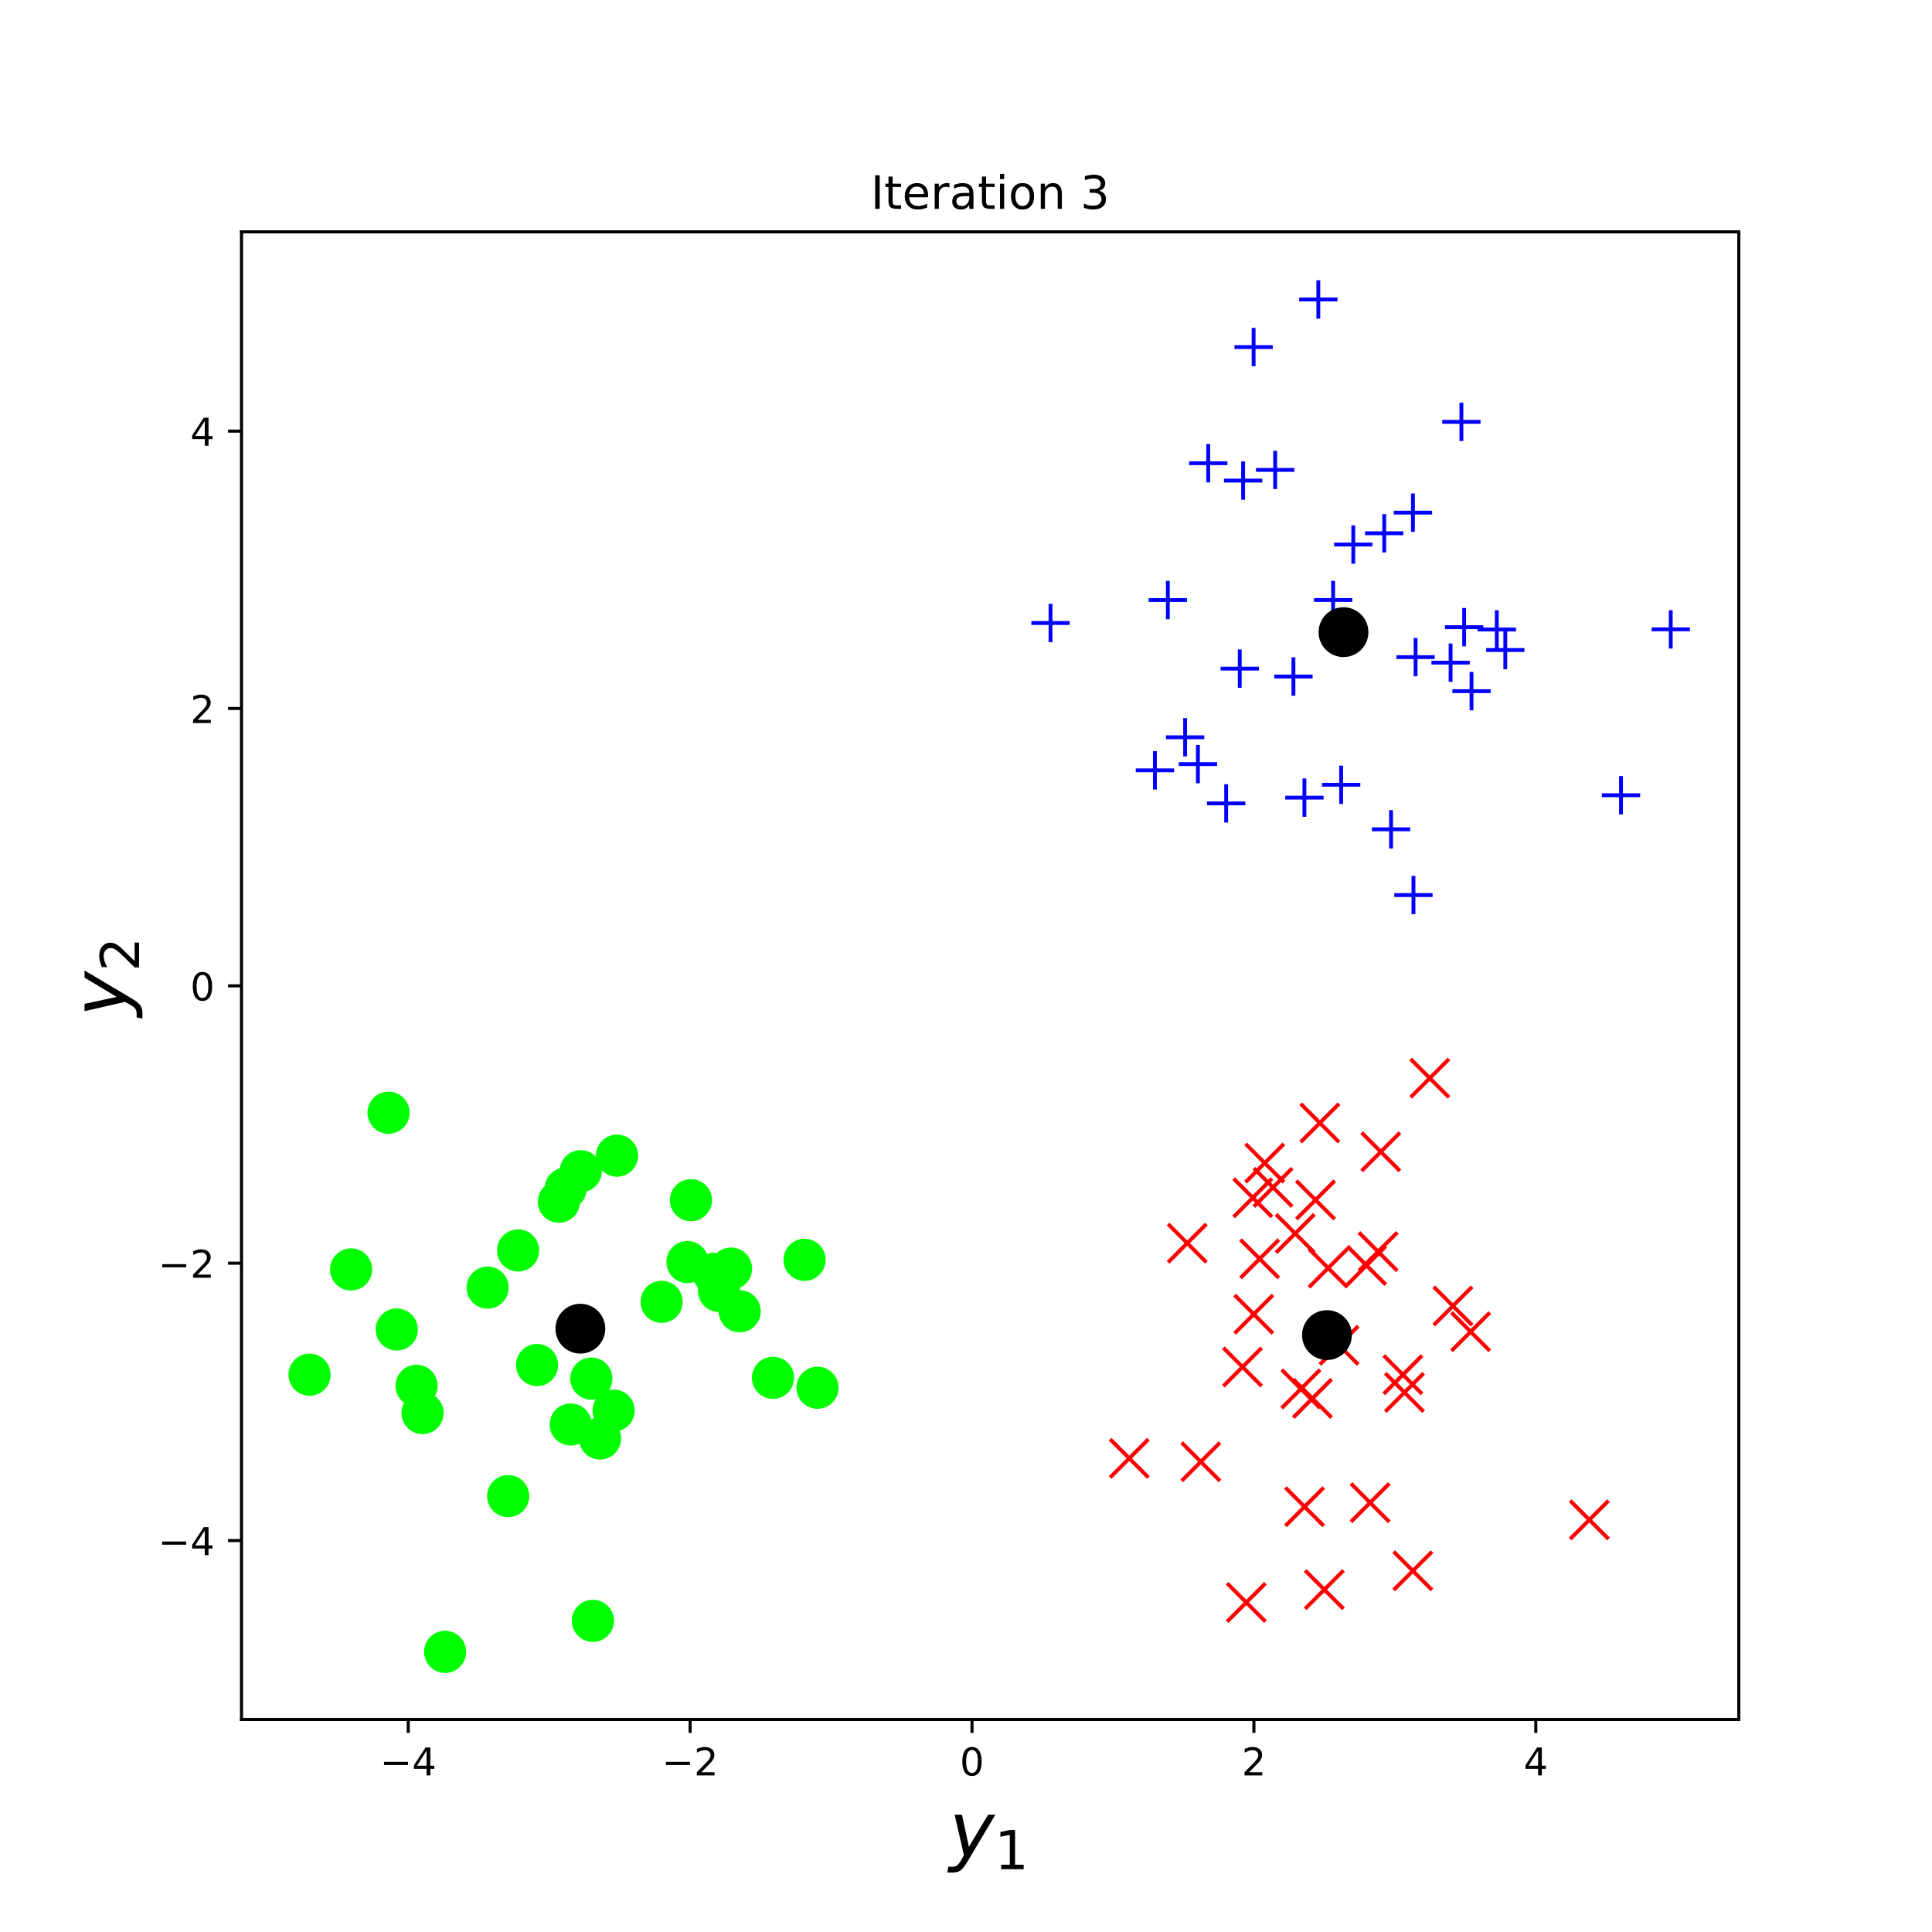
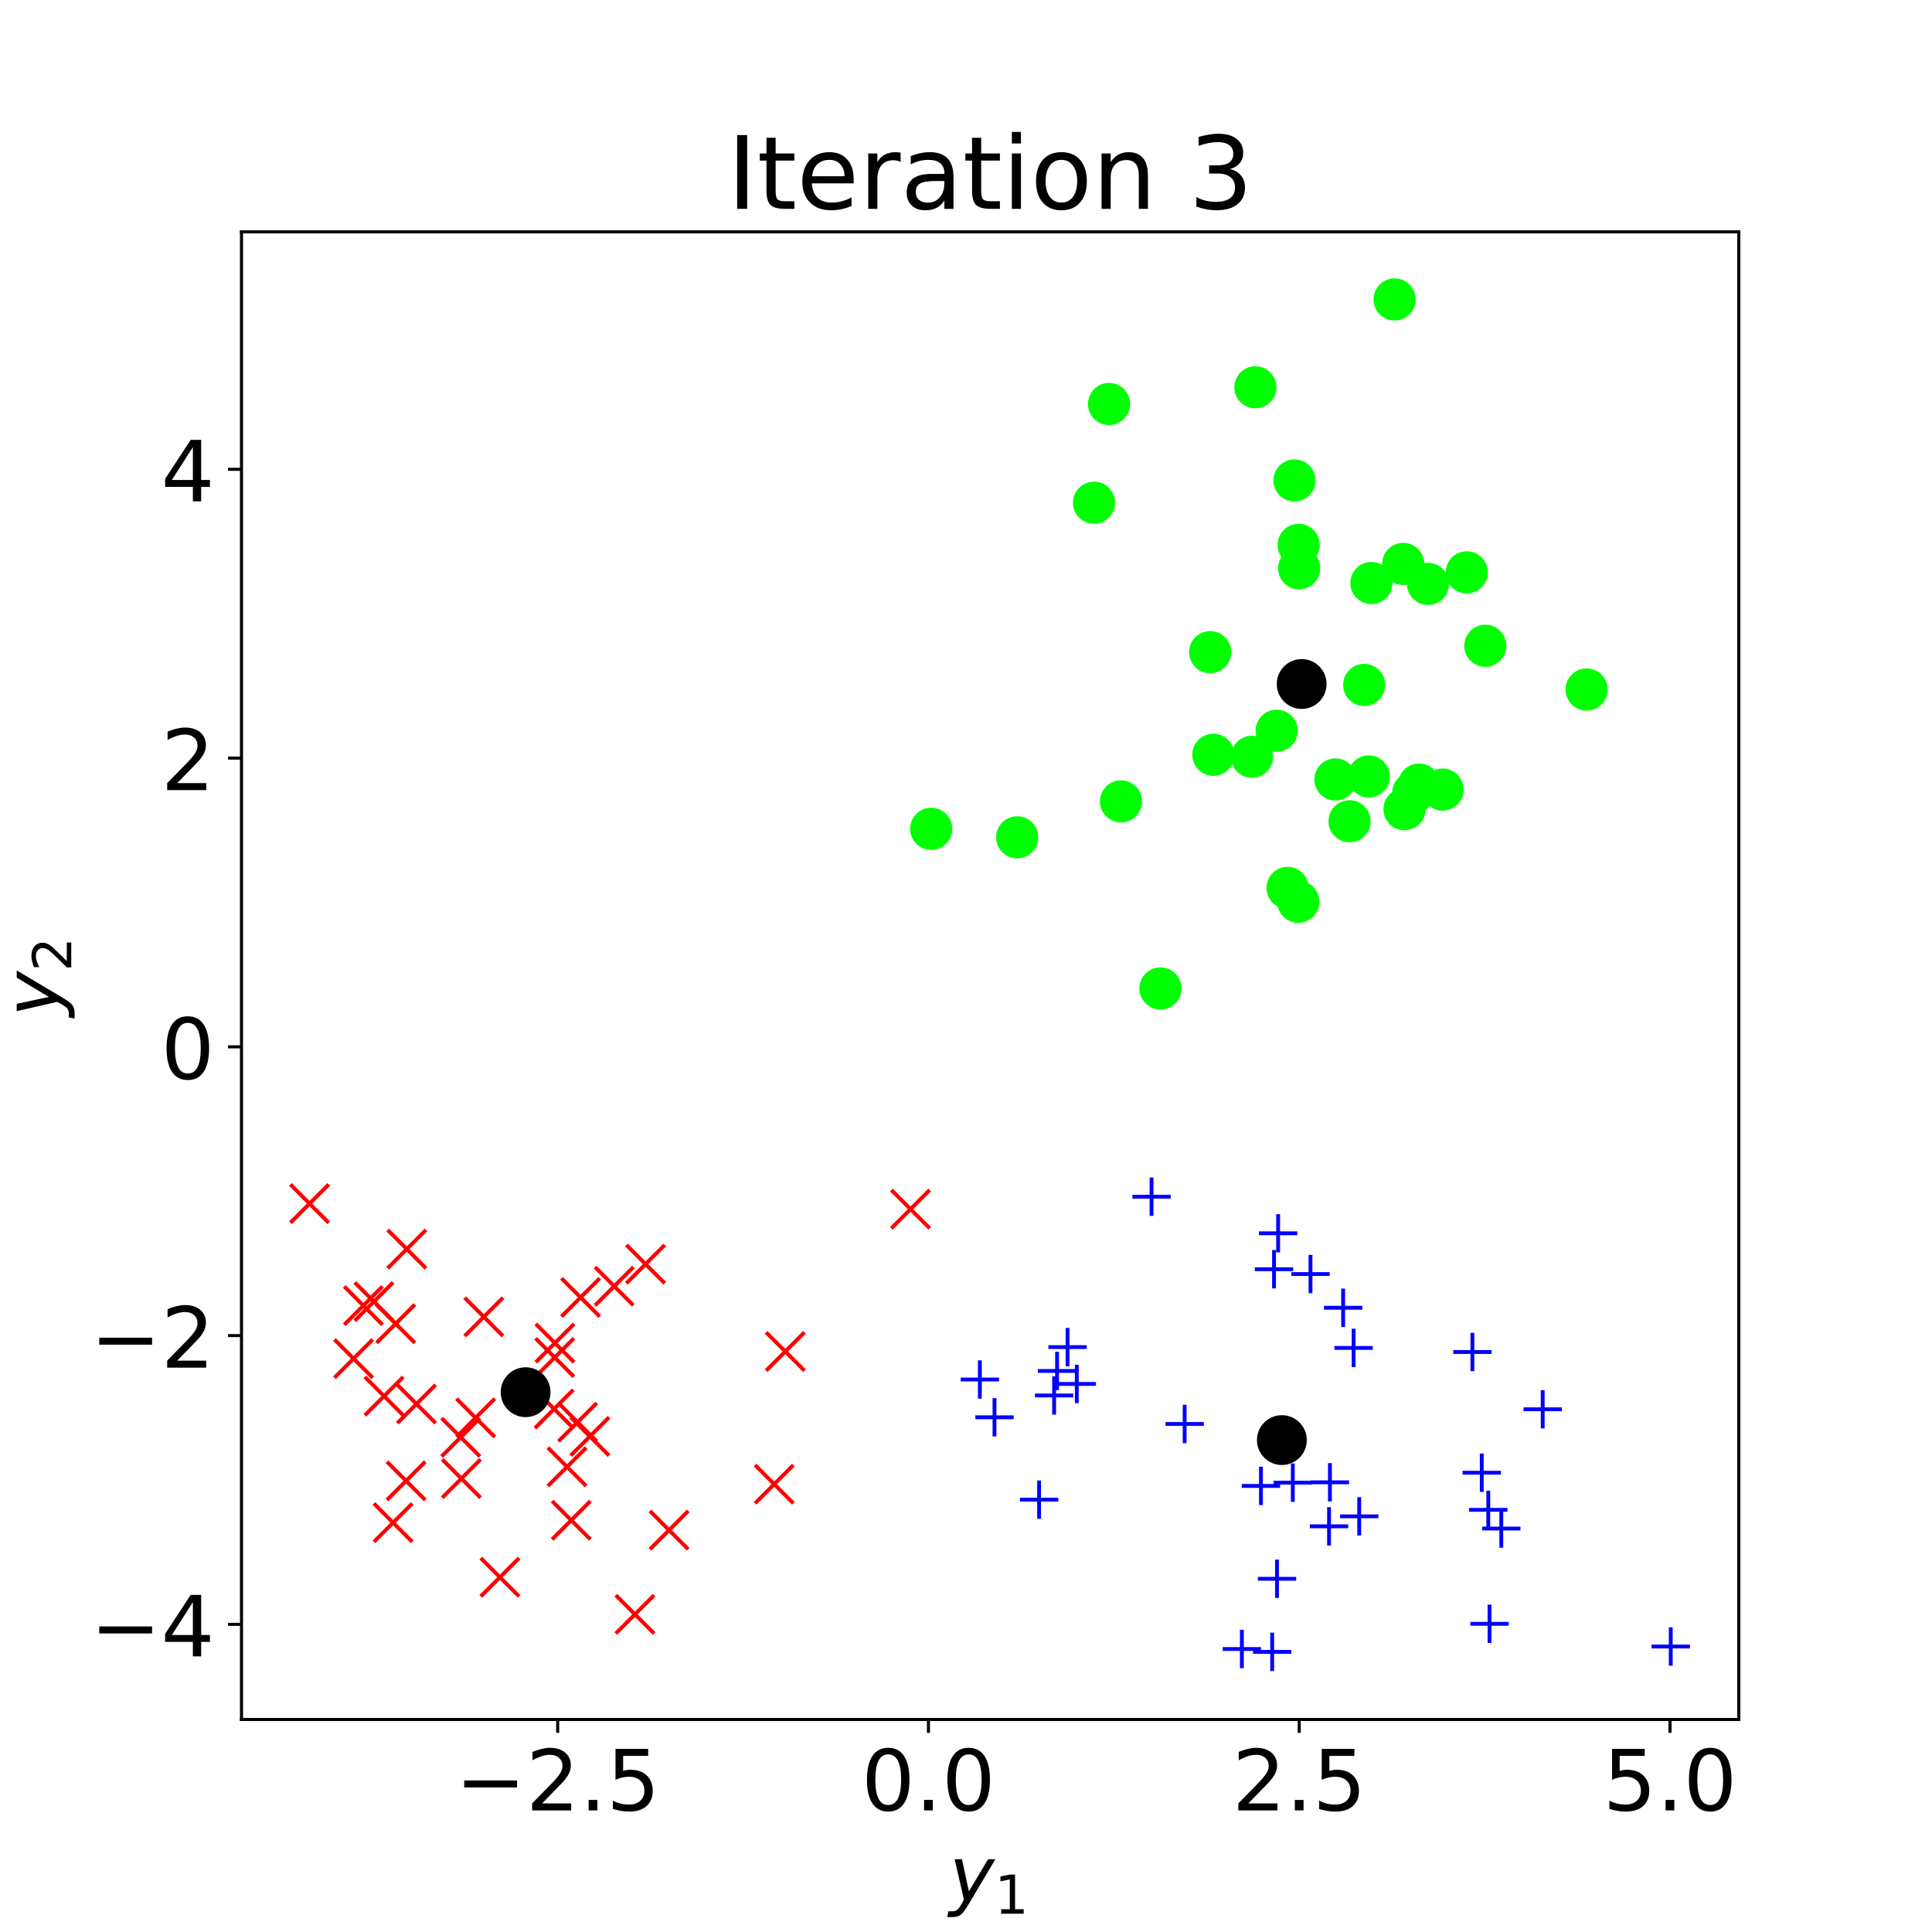
<svg xmlns="http://www.w3.org/2000/svg" xmlns:xlink="http://www.w3.org/1999/xlink" width="504pt" height="504pt" viewBox="0 0 504 504" version="1.1">
  <defs>
    <style type="text/css">*{stroke-linejoin: round; stroke-linecap: butt}</style>
  </defs>
  <g id="figure_1">
    <g id="patch_1">
      <path d="M 0 504  L 504 504  L 504 0  L 0 0  L 0 504  z " style="fill: none" />
    </g>
    <g id="axes_1">
      <g id="patch_2">
        <path d="M 63 448.56  L 453.6 448.56  L 453.6 60.48  L 63 60.48  L 63 448.56  z " style="fill: none" />
      </g>
      <g id="matplotlib.axis_1">
        <g id="xtick_1">
          <g id="line2d_1">
            <defs>
-               <path id="meb53359e53" d="M 0 0  L 0 3.5  " style="stroke: #000000; stroke-width: 0.8" />
+               <path id="m5ece832481" d="M 0 0  L 0 3.5  " style="stroke: #000000; stroke-width: 0.8" />
            </defs>
            <g>
-               <use xlink:href="#meb53359e53" x="106.492" y="448.56" style="stroke: #000000; stroke-width: 0.8" />
+               <use xlink:href="#m5ece832481" x="145.482" y="448.56" style="stroke: #000000; stroke-width: 0.8" />
            </g>
          </g>
          <g id="text_1">
-             <g transform="translate(99.12061 463.1584) scale(0.1 -0.1)">
+             <g transform="translate(118.7712 472.2766) scale(0.22 -0.22)">
              <defs>
                <path id="DejaVuSans-2212" d="M 678 2272  L 4684 2272  L 4684 1741  L 678 1741  L 678 2272  z " transform="scale(0.015625)" />
-                 <path id="DejaVuSans-34" d="M 2419 4116  L 825 1625  L 2419 1625  L 2419 4116  z M 2253 4666  L 3047 4666  L 3047 1625  L 3713 1625  L 3713 1100  L 3047 1100  L 3047 0  L 2419 0  L 2419 1100  L 313 1100  L 313 1709  L 2253 4666  z " transform="scale(0.015625)" />
-               </defs>
-               <use xlink:href="#DejaVuSans-2212" />
-               <use xlink:href="#DejaVuSans-34" x="83.789" />
-             </g>
-           </g>
-         </g>
-         <g id="xtick_2">
-           <g id="line2d_2">
-             <g>
-               <use xlink:href="#meb53359e53" x="180.03" y="448.56" style="stroke: #000000; stroke-width: 0.8" />
-             </g>
-           </g>
-           <g id="text_2">
-             <g transform="translate(172.6587 463.1584) scale(0.1 -0.1)">
-               <defs>
                <path id="DejaVuSans-32" d="M 1228 531  L 3431 531  L 3431 0  L 469 0  L 469 531  Q 828 903 1448 1529  Q 2069 2156 2228 2338  Q 2531 2678 2651 2914  Q 2772 3150 2772 3378  Q 2772 3750 2511 3984  Q 2250 4219 1831 4219  Q 1534 4219 1204 4116  Q 875 4013 500 3803  L 500 4441  Q 881 4594 1212 4672  Q 1544 4750 1819 4750  Q 2544 4750 2975 4387  Q 3406 4025 3406 3419  Q 3406 3131 3298 2873  Q 3191 2616 2906 2266  Q 2828 2175 2409 1742  Q 1991 1309 1228 531  z " transform="scale(0.015625)" />
+                 <path id="DejaVuSans-2e" d="M 684 794  L 1344 794  L 1344 0  L 684 0  L 684 794  z " transform="scale(0.015625)" />
+                 <path id="DejaVuSans-35" d="M 691 4666  L 3169 4666  L 3169 4134  L 1269 4134  L 1269 2991  Q 1406 3038 1543 3061  Q 1681 3084 1819 3084  Q 2600 3084 3056 2656  Q 3513 2228 3513 1497  Q 3513 744 3044 326  Q 2575 -91 1722 -91  Q 1428 -91 1123 -41  Q 819 9 494 109  L 494 744  Q 775 591 1075 516  Q 1375 441 1709 441  Q 2250 441 2565 725  Q 2881 1009 2881 1497  Q 2881 1984 2565 2268  Q 2250 2553 1709 2553  Q 1456 2553 1204 2497  Q 953 2441 691 2322  L 691 4666  z " transform="scale(0.015625)" />
              </defs>
              <use xlink:href="#DejaVuSans-2212" />
              <use xlink:href="#DejaVuSans-32" x="83.789" />
-             </g>
-           </g>
-         </g>
-         <g id="xtick_3">
-           <g id="line2d_3">
-             <g>
-               <use xlink:href="#meb53359e53" x="253.568" y="448.56" style="stroke: #000000; stroke-width: 0.8" />
-             </g>
-           </g>
-           <g id="text_3">
-             <g transform="translate(250.3866 463.1584) scale(0.1 -0.1)">
+               <use xlink:href="#DejaVuSans-2e" x="147.412" />
+               <use xlink:href="#DejaVuSans-35" x="179.199" />
+             </g>
+           </g>
+         </g>
+         <g id="xtick_2">
+           <g id="line2d_2">
+             <g>
+               <use xlink:href="#m5ece832481" x="242.205" y="448.56" style="stroke: #000000; stroke-width: 0.8" />
+             </g>
+           </g>
+           <g id="text_2">
+             <g transform="translate(224.7119 472.2766) scale(0.22 -0.22)">
              <defs>
                <path id="DejaVuSans-30" d="M 2034 4250  Q 1547 4250 1301 3770  Q 1056 3291 1056 2328  Q 1056 1369 1301 889  Q 1547 409 2034 409  Q 2525 409 2770 889  Q 3016 1369 3016 2328  Q 3016 3291 2770 3770  Q 2525 4250 2034 4250  z M 2034 4750  Q 2819 4750 3233 4129  Q 3647 3509 3647 2328  Q 3647 1150 3233 529  Q 2819 -91 2034 -91  Q 1250 -91 836 529  Q 422 1150 422 2328  Q 422 3509 836 4129  Q 1250 4750 2034 4750  z " transform="scale(0.015625)" />
              </defs>
              <use xlink:href="#DejaVuSans-30" />
+               <use xlink:href="#DejaVuSans-2e" x="63.623" />
+               <use xlink:href="#DejaVuSans-30" x="95.41" />
+             </g>
+           </g>
+         </g>
+         <g id="xtick_3">
+           <g id="line2d_3">
+             <g>
+               <use xlink:href="#m5ece832481" x="338.928" y="448.56" style="stroke: #000000; stroke-width: 0.8" />
+             </g>
+           </g>
+           <g id="text_3">
+             <g transform="translate(321.435 472.2766) scale(0.22 -0.22)">
+               <use xlink:href="#DejaVuSans-32" />
+               <use xlink:href="#DejaVuSans-2e" x="63.623" />
+               <use xlink:href="#DejaVuSans-35" x="95.41" />
            </g>
          </g>
        </g>
        <g id="xtick_4">
          <g id="line2d_4">
            <g>
-               <use xlink:href="#meb53359e53" x="327.106" y="448.56" style="stroke: #000000; stroke-width: 0.8" />
+               <use xlink:href="#m5ece832481" x="435.651" y="448.56" style="stroke: #000000; stroke-width: 0.8" />
            </g>
          </g>
          <g id="text_4">
-             <g transform="translate(323.9247 463.1584) scale(0.1 -0.1)">
-               <use xlink:href="#DejaVuSans-32" />
-             </g>
-           </g>
-         </g>
-         <g id="xtick_5">
-           <g id="line2d_5">
-             <g>
-               <use xlink:href="#meb53359e53" x="400.644" y="448.56" style="stroke: #000000; stroke-width: 0.8" />
-             </g>
-           </g>
-           <g id="text_5">
-             <g transform="translate(397.4627 463.1584) scale(0.1 -0.1)">
-               <use xlink:href="#DejaVuSans-34" />
-             </g>
-           </g>
-         </g>
-         <g id="text_6">
-           <g transform="translate(247.6 484.3944) scale(0.2 -0.2)">
+             <g transform="translate(418.158 472.2766) scale(0.22 -0.22)">
+               <use xlink:href="#DejaVuSans-35" />
+               <use xlink:href="#DejaVuSans-2e" x="63.623" />
+               <use xlink:href="#DejaVuSans-30" x="95.41" />
+             </g>
+           </g>
+         </g>
+         <g id="text_5">
+           <g transform="translate(247.6 496.0081) scale(0.2 -0.2)">
            <defs>
              <path id="DejaVuSans-Oblique-79" d="M 1588 -325  Q 1188 -997 936 -1164  Q 684 -1331 294 -1331  L -159 -1331  L -63 -850  L 269 -850  Q 509 -850 678 -719  Q 847 -588 1056 -206  L 1234 128  L 459 3500  L 1069 3500  L 1650 819  L 3256 3500  L 3859 3500  L 1588 -325  z " transform="scale(0.015625)" />
              <path id="DejaVuSans-31" d="M 794 531  L 1825 531  L 1825 4091  L 703 3866  L 703 4441  L 1819 4666  L 2450 4666  L 2450 531  L 3481 531  L 3481 0  L 794 0  L 794 531  z " transform="scale(0.015625)" />
            </defs>
            <use xlink:href="#DejaVuSans-Oblique-79" transform="translate(0 0.3125)" />
            <use xlink:href="#DejaVuSans-31" transform="translate(59.17969 -16.09375) scale(0.7)" />
          </g>
        </g>
      </g>
      <g id="matplotlib.axis_2">
        <g id="ytick_1">
-           <g id="line2d_6">
+           <g id="line2d_5">
            <defs>
-               <path id="m616bff6df2" d="M 0 0  L -3.5 0  " style="stroke: #000000; stroke-width: 0.8" />
+               <path id="m795ba626d6" d="M 0 0  L -3.5 0  " style="stroke: #000000; stroke-width: 0.8" />
            </defs>
            <g>
-               <use xlink:href="#m616bff6df2" x="63" y="401.885" style="stroke: #000000; stroke-width: 0.8" />
-             </g>
-           </g>
-           <g id="text_7">
-             <g transform="translate(41.25781 405.6845) scale(0.1 -0.1)">
+               <use xlink:href="#m795ba626d6" x="63" y="423.74" style="stroke: #000000; stroke-width: 0.8" />
+             </g>
+           </g>
+           <g id="text_6">
+             <g transform="translate(23.56719 432.0988) scale(0.22 -0.22)">
+               <defs>
+                 <path id="DejaVuSans-34" d="M 2419 4116  L 825 1625  L 2419 1625  L 2419 4116  z M 2253 4666  L 3047 4666  L 3047 1625  L 3713 1625  L 3713 1100  L 3047 1100  L 3047 0  L 2419 0  L 2419 1100  L 313 1100  L 313 1709  L 2253 4666  z " transform="scale(0.015625)" />
+               </defs>
              <use xlink:href="#DejaVuSans-2212" />
              <use xlink:href="#DejaVuSans-34" x="83.789" />
            </g>
          </g>
        </g>
        <g id="ytick_2">
-           <g id="line2d_7">
-             <g>
-               <use xlink:href="#m616bff6df2" x="63" y="329.53" style="stroke: #000000; stroke-width: 0.8" />
-             </g>
-           </g>
-           <g id="text_8">
-             <g transform="translate(41.25781 333.3295) scale(0.1 -0.1)">
+           <g id="line2d_6">
+             <g>
+               <use xlink:href="#m795ba626d6" x="63" y="348.414" style="stroke: #000000; stroke-width: 0.8" />
+             </g>
+           </g>
+           <g id="text_7">
+             <g transform="translate(23.56719 356.772) scale(0.22 -0.22)">
              <use xlink:href="#DejaVuSans-2212" />
              <use xlink:href="#DejaVuSans-32" x="83.789" />
            </g>
          </g>
        </g>
        <g id="ytick_3">
+           <g id="line2d_7">
+             <g>
+               <use xlink:href="#m795ba626d6" x="63" y="273.087" style="stroke: #000000; stroke-width: 0.8" />
+             </g>
+           </g>
+           <g id="text_8">
+             <g transform="translate(42.0025 281.4452) scale(0.22 -0.22)">
+               <use xlink:href="#DejaVuSans-30" />
+             </g>
+           </g>
+         </g>
+         <g id="ytick_4">
          <g id="line2d_8">
            <g>
-               <use xlink:href="#m616bff6df2" x="63" y="257.175" style="stroke: #000000; stroke-width: 0.8" />
+               <use xlink:href="#m795ba626d6" x="63" y="197.76" style="stroke: #000000; stroke-width: 0.8" />
            </g>
          </g>
          <g id="text_9">
-             <g transform="translate(49.6375 260.9744) scale(0.1 -0.1)">
-               <use xlink:href="#DejaVuSans-30" />
-             </g>
-           </g>
-         </g>
-         <g id="ytick_4">
+             <g transform="translate(42.0025 206.1184) scale(0.22 -0.22)">
+               <use xlink:href="#DejaVuSans-32" />
+             </g>
+           </g>
+         </g>
+         <g id="ytick_5">
          <g id="line2d_9">
            <g>
-               <use xlink:href="#m616bff6df2" x="63" y="184.82" style="stroke: #000000; stroke-width: 0.8" />
+               <use xlink:href="#m795ba626d6" x="63" y="122.433" style="stroke: #000000; stroke-width: 0.8" />
            </g>
          </g>
          <g id="text_10">
-             <g transform="translate(49.6375 188.6193) scale(0.1 -0.1)">
-               <use xlink:href="#DejaVuSans-32" />
-             </g>
-           </g>
-         </g>
-         <g id="ytick_5">
-           <g id="line2d_10">
-             <g>
-               <use xlink:href="#m616bff6df2" x="63" y="112.465" style="stroke: #000000; stroke-width: 0.8" />
-             </g>
-           </g>
-           <g id="text_11">
-             <g transform="translate(49.6375 116.2642) scale(0.1 -0.1)">
+             <g transform="translate(42.0025 130.7917) scale(0.22 -0.22)">
              <use xlink:href="#DejaVuSans-34" />
            </g>
          </g>
        </g>
-         <g id="text_12">
-           <g transform="translate(33.05781 265.22) rotate(-90) scale(0.2 -0.2)">
+         <g id="text_11">
+           <g transform="translate(15.36719 265.22) rotate(-90) scale(0.2 -0.2)">
            <use xlink:href="#DejaVuSans-Oblique-79" transform="translate(0 0.3125)" />
            <use xlink:href="#DejaVuSans-32" transform="translate(59.17969 -16.09375) scale(0.7)" />
          </g>
        </g>
      </g>
+       <g id="line2d_10">
+         <defs>
+           <path id="m8008a1c78d" d="M -5 5  L 5 -5  M -5 -5  L 5 5  " style="stroke: #ff0000" />
+         </defs>
+         <g clip-path="url(#p8d28af1da8)">
+           <use xlink:href="#m8008a1c78d" x="80.755" y="313.983" style="fill: #ff0000; stroke: #ff0000" />
+           <use xlink:href="#m8008a1c78d" x="106.123" y="325.842" style="fill: #ff0000; stroke: #ff0000" />
+           <use xlink:href="#m8008a1c78d" x="151.458" y="338.456" style="fill: #ff0000; stroke: #ff0000" />
+           <use xlink:href="#m8008a1c78d" x="160.236" y="335.532" style="fill: #ff0000; stroke: #ff0000" />
+           <use xlink:href="#m8008a1c78d" x="97.544" y="339.553" style="fill: #ff0000; stroke: #ff0000" />
+           <use xlink:href="#m8008a1c78d" x="165.638" y="421.133" style="fill: #ff0000; stroke: #ff0000" />
+           <use xlink:href="#m8008a1c78d" x="201.968" y="387.176" style="fill: #ff0000; stroke: #ff0000" />
+           <use xlink:href="#m8008a1c78d" x="120.193" y="374.937" style="fill: #ff0000; stroke: #ff0000" />
+           <use xlink:href="#m8008a1c78d" x="144.713" y="354.129" style="fill: #ff0000; stroke: #ff0000" />
+           <use xlink:href="#m8008a1c78d" x="144.769" y="350.359" style="fill: #ff0000; stroke: #ff0000" />
+           <use xlink:href="#m8008a1c78d" x="204.854" y="352.562" style="fill: #ff0000; stroke: #ff0000" />
+           <use xlink:href="#m8008a1c78d" x="108.648" y="366.253" style="fill: #ff0000; stroke: #ff0000" />
+           <use xlink:href="#m8008a1c78d" x="92.234" y="354.42" style="fill: #ff0000; stroke: #ff0000" />
+           <use xlink:href="#m8008a1c78d" x="103.222" y="345.316" style="fill: #ff0000; stroke: #ff0000" />
+           <use xlink:href="#m8008a1c78d" x="153.877" y="374.718" style="fill: #ff0000; stroke: #ff0000" />
+           <use xlink:href="#m8008a1c78d" x="124.075" y="369.872" style="fill: #ff0000; stroke: #ff0000" />
+           <use xlink:href="#m8008a1c78d" x="102.544" y="397.218" style="fill: #ff0000; stroke: #ff0000" />
+           <use xlink:href="#m8008a1c78d" x="130.416" y="411.446" style="fill: #ff0000; stroke: #ff0000" />
+           <use xlink:href="#m8008a1c78d" x="100.187" y="364.207" style="fill: #ff0000; stroke: #ff0000" />
+           <use xlink:href="#m8008a1c78d" x="120.358" y="385.708" style="fill: #ff0000; stroke: #ff0000" />
+           <use xlink:href="#m8008a1c78d" x="150.677" y="371.005" style="fill: #ff0000; stroke: #ff0000" />
+           <use xlink:href="#m8008a1c78d" x="147.925" y="382.656" style="fill: #ff0000; stroke: #ff0000" />
+           <use xlink:href="#m8008a1c78d" x="144.554" y="367.555" style="fill: #ff0000; stroke: #ff0000" />
+           <use xlink:href="#m8008a1c78d" x="94.791" y="340.59" style="fill: #ff0000; stroke: #ff0000" />
+           <use xlink:href="#m8008a1c78d" x="237.531" y="315.43" style="fill: #ff0000; stroke: #ff0000" />
+           <use xlink:href="#m8008a1c78d" x="105.936" y="386.308" style="fill: #ff0000; stroke: #ff0000" />
+           <use xlink:href="#m8008a1c78d" x="168.411" y="329.776" style="fill: #ff0000; stroke: #ff0000" />
+           <use xlink:href="#m8008a1c78d" x="126.216" y="343.526" style="fill: #ff0000; stroke: #ff0000" />
+           <use xlink:href="#m8008a1c78d" x="149.022" y="396.592" style="fill: #ff0000; stroke: #ff0000" />
+           <use xlink:href="#m8008a1c78d" x="174.541" y="399.163" style="fill: #ff0000; stroke: #ff0000" />
+         </g>
+       </g>
      <g id="line2d_11">
        <defs>
-           <path id="m64d9a238f5" d="M -5 5  L 5 -5  M -5 -5  L 5 5  " style="stroke: #ff0000" />
+           <path id="mee8bb88628" d="M 0 5  C 1.326 5 2.598 4.473 3.536 3.536  C 4.473 2.598 5 1.326 5 0  C 5 -1.326 4.473 -2.598 3.536 -3.536  C 2.598 -4.473 1.326 -5 0 -5  C -1.326 -5 -2.598 -4.473 -3.536 -3.536  C -4.473 -2.598 -5 -1.326 -5 0  C -5 1.326 -4.473 2.598 -3.536 3.536  C -2.598 4.473 -1.326 5 0 5  z " style="stroke: #00ff00" />
        </defs>
-         <g clip-path="url(#p43ad345d5c)">
-           <use xlink:href="#m64d9a238f5" x="343.177" y="313.03" style="fill: #ff0000; stroke: #ff0000" />
-           <use xlink:href="#m64d9a238f5" x="329.929" y="303.399" style="fill: #ff0000; stroke: #ff0000" />
-           <use xlink:href="#m64d9a238f5" x="359.493" y="326.508" style="fill: #ff0000; stroke: #ff0000" />
-           <use xlink:href="#m64d9a238f5" x="326.811" y="312.461" style="fill: #ff0000; stroke: #ff0000" />
-           <use xlink:href="#m64d9a238f5" x="327.068" y="342.84" style="fill: #ff0000; stroke: #ff0000" />
-           <use xlink:href="#m64d9a238f5" x="349.322" y="350.949" style="fill: #ff0000; stroke: #ff0000" />
-           <use xlink:href="#m64d9a238f5" x="328.606" y="328.388" style="fill: #ff0000; stroke: #ff0000" />
-           <use xlink:href="#m64d9a238f5" x="372.982" y="281.261" style="fill: #ff0000; stroke: #ff0000" />
-           <use xlink:href="#m64d9a238f5" x="342.373" y="364.794" style="fill: #ff0000; stroke: #ff0000" />
-           <use xlink:href="#m64d9a238f5" x="357.422" y="392.001" style="fill: #ff0000; stroke: #ff0000" />
-           <use xlink:href="#m64d9a238f5" x="294.593" y="380.44" style="fill: #ff0000; stroke: #ff0000" />
-           <use xlink:href="#m64d9a238f5" x="337.881" y="321.783" style="fill: #ff0000; stroke: #ff0000" />
-           <use xlink:href="#m64d9a238f5" x="366.382" y="363.246" style="fill: #ff0000; stroke: #ff0000" />
-           <use xlink:href="#m64d9a238f5" x="313.257" y="381.326" style="fill: #ff0000; stroke: #ff0000" />
-           <use xlink:href="#m64d9a238f5" x="339.362" y="362.32" style="fill: #ff0000; stroke: #ff0000" />
-           <use xlink:href="#m64d9a238f5" x="325.119" y="418.034" style="fill: #ff0000; stroke: #ff0000" />
-           <use xlink:href="#m64d9a238f5" x="345.472" y="414.684" style="fill: #ff0000; stroke: #ff0000" />
-           <use xlink:href="#m64d9a238f5" x="309.716" y="324.311" style="fill: #ff0000; stroke: #ff0000" />
-           <use xlink:href="#m64d9a238f5" x="332.092" y="309.755" style="fill: #ff0000; stroke: #ff0000" />
-           <use xlink:href="#m64d9a238f5" x="344.304" y="292.938" style="fill: #ff0000; stroke: #ff0000" />
-           <use xlink:href="#m64d9a238f5" x="346.483" y="330.8" style="fill: #ff0000; stroke: #ff0000" />
-           <use xlink:href="#m64d9a238f5" x="324.14" y="356.599" style="fill: #ff0000; stroke: #ff0000" />
-           <use xlink:href="#m64d9a238f5" x="368.564" y="409.783" style="fill: #ff0000; stroke: #ff0000" />
-           <use xlink:href="#m64d9a238f5" x="383.646" y="347.402" style="fill: #ff0000; stroke: #ff0000" />
-           <use xlink:href="#m64d9a238f5" x="414.615" y="396.48" style="fill: #ff0000; stroke: #ff0000" />
-           <use xlink:href="#m64d9a238f5" x="356.493" y="330.116" style="fill: #ff0000; stroke: #ff0000" />
-           <use xlink:href="#m64d9a238f5" x="340.318" y="393.059" style="fill: #ff0000; stroke: #ff0000" />
-           <use xlink:href="#m64d9a238f5" x="365.976" y="358.621" style="fill: #ff0000; stroke: #ff0000" />
-           <use xlink:href="#m64d9a238f5" x="360.205" y="300.464" style="fill: #ff0000; stroke: #ff0000" />
-           <use xlink:href="#m64d9a238f5" x="379.021" y="340.682" style="fill: #ff0000; stroke: #ff0000" />
+         <g clip-path="url(#p8d28af1da8)">
+           <use xlink:href="#mee8bb88628" x="413.905" y="179.878" style="fill: #00ff00; stroke: #00ff00" />
+           <use xlink:href="#mee8bb88628" x="370.202" y="204.669" style="fill: #00ff00; stroke: #00ff00" />
+           <use xlink:href="#mee8bb88628" x="333.043" y="190.624" style="fill: #00ff00; stroke: #00ff00" />
+           <use xlink:href="#mee8bb88628" x="348.366" y="203.334" style="fill: #00ff00; stroke: #00ff00" />
+           <use xlink:href="#mee8bb88628" x="292.441" y="209.061" style="fill: #00ff00; stroke: #00ff00" />
+           <use xlink:href="#mee8bb88628" x="337.694" y="125.333" style="fill: #00ff00; stroke: #00ff00" />
+           <use xlink:href="#mee8bb88628" x="338.783" y="142.145" style="fill: #00ff00; stroke: #00ff00" />
+           <use xlink:href="#mee8bb88628" x="327.488" y="101.03" style="fill: #00ff00; stroke: #00ff00" />
+           <use xlink:href="#mee8bb88628" x="289.323" y="105.39" style="fill: #00ff00; stroke: #00ff00" />
+           <use xlink:href="#mee8bb88628" x="382.639" y="149.31" style="fill: #00ff00; stroke: #00ff00" />
+           <use xlink:href="#mee8bb88628" x="368.672" y="206.818" style="fill: #00ff00; stroke: #00ff00" />
+           <use xlink:href="#mee8bb88628" x="355.881" y="178.672" style="fill: #00ff00; stroke: #00ff00" />
+           <use xlink:href="#mee8bb88628" x="315.695" y="170.131" style="fill: #00ff00; stroke: #00ff00" />
+           <use xlink:href="#mee8bb88628" x="265.352" y="218.432" style="fill: #00ff00; stroke: #00ff00" />
+           <use xlink:href="#mee8bb88628" x="366.395" y="211.093" style="fill: #00ff00; stroke: #00ff00" />
+           <use xlink:href="#mee8bb88628" x="357.065" y="202.552" style="fill: #00ff00; stroke: #00ff00" />
+           <use xlink:href="#mee8bb88628" x="335.888" y="231.633" style="fill: #00ff00; stroke: #00ff00" />
+           <use xlink:href="#mee8bb88628" x="316.521" y="196.906" style="fill: #00ff00; stroke: #00ff00" />
+           <use xlink:href="#mee8bb88628" x="285.39" y="131.148" style="fill: #00ff00; stroke: #00ff00" />
+           <use xlink:href="#mee8bb88628" x="242.927" y="216.216" style="fill: #00ff00; stroke: #00ff00" />
+           <use xlink:href="#mee8bb88628" x="326.605" y="197.421" style="fill: #00ff00; stroke: #00ff00" />
+           <use xlink:href="#mee8bb88628" x="338.684" y="235.241" style="fill: #00ff00; stroke: #00ff00" />
+           <use xlink:href="#mee8bb88628" x="376.319" y="205.979" style="fill: #00ff00; stroke: #00ff00" />
+           <use xlink:href="#mee8bb88628" x="366.051" y="147.11" style="fill: #00ff00; stroke: #00ff00" />
+           <use xlink:href="#mee8bb88628" x="363.81" y="78.12" style="fill: #00ff00; stroke: #00ff00" />
+           <use xlink:href="#mee8bb88628" x="357.756" y="152.092" style="fill: #00ff00; stroke: #00ff00" />
+           <use xlink:href="#mee8bb88628" x="387.474" y="168.467" style="fill: #00ff00; stroke: #00ff00" />
+           <use xlink:href="#mee8bb88628" x="352.06" y="214.247" style="fill: #00ff00; stroke: #00ff00" />
+           <use xlink:href="#mee8bb88628" x="372.525" y="152.329" style="fill: #00ff00; stroke: #00ff00" />
+           <use xlink:href="#mee8bb88628" x="338.914" y="148.247" style="fill: #00ff00; stroke: #00ff00" />
+           <use xlink:href="#mee8bb88628" x="302.74" y="257.862" style="fill: #00ff00; stroke: #00ff00" />
        </g>
      </g>
      <g id="line2d_12">
        <defs>
-           <path id="ma2766f95ec" d="M 0 5  C 1.326 5 2.598 4.473 3.536 3.536  C 4.473 2.598 5 1.326 5 0  C 5 -1.326 4.473 -2.598 3.536 -3.536  C 2.598 -4.473 1.326 -5 0 -5  C -1.326 -5 -2.598 -4.473 -3.536 -3.536  C -4.473 -2.598 -5 -1.326 -5 0  C -5 1.326 -4.473 2.598 -3.536 3.536  C -2.598 4.473 -1.326 5 0 5  z " style="stroke: #00ff00" />
+           <path id="md22227ae9d" d="M -5 0  L 5 0  M 0 5  L 0 -5  " style="stroke: #0000ff" />
        </defs>
-         <g clip-path="url(#p43ad345d5c)">
-           <use xlink:href="#ma2766f95ec" x="154.262" y="359.632" style="fill: #00ff00; stroke: #00ff00" />
-           <use xlink:href="#ma2766f95ec" x="91.585" y="331.153" style="fill: #00ff00; stroke: #00ff00" />
-           <use xlink:href="#ma2766f95ec" x="172.596" y="339.605" style="fill: #00ff00; stroke: #00ff00" />
-           <use xlink:href="#ma2766f95ec" x="156.524" y="375.246" style="fill: #00ff00; stroke: #00ff00" />
-           <use xlink:href="#ma2766f95ec" x="132.558" y="390.291" style="fill: #00ff00; stroke: #00ff00" />
-           <use xlink:href="#ma2766f95ec" x="186.228" y="332.3" style="fill: #00ff00; stroke: #00ff00" />
-           <use xlink:href="#ma2766f95ec" x="135.153" y="326.203" style="fill: #00ff00; stroke: #00ff00" />
-           <use xlink:href="#ma2766f95ec" x="116.121" y="430.92" style="fill: #00ff00; stroke: #00ff00" />
-           <use xlink:href="#ma2766f95ec" x="140.105" y="356.097" style="fill: #00ff00; stroke: #00ff00" />
-           <use xlink:href="#ma2766f95ec" x="127.206" y="335.903" style="fill: #00ff00; stroke: #00ff00" />
-           <use xlink:href="#ma2766f95ec" x="187.585" y="336.776" style="fill: #00ff00; stroke: #00ff00" />
-           <use xlink:href="#ma2766f95ec" x="190.708" y="330.936" style="fill: #00ff00; stroke: #00ff00" />
-           <use xlink:href="#ma2766f95ec" x="108.662" y="361.513" style="fill: #00ff00; stroke: #00ff00" />
-           <use xlink:href="#ma2766f95ec" x="154.675" y="422.833" style="fill: #00ff00; stroke: #00ff00" />
-           <use xlink:href="#ma2766f95ec" x="103.505" y="346.824" style="fill: #00ff00; stroke: #00ff00" />
-           <use xlink:href="#ma2766f95ec" x="147.558" y="310.069" style="fill: #00ff00; stroke: #00ff00" />
-           <use xlink:href="#ma2766f95ec" x="160.965" y="301.48" style="fill: #00ff00; stroke: #00ff00" />
-           <use xlink:href="#ma2766f95ec" x="201.651" y="359.432" style="fill: #00ff00; stroke: #00ff00" />
-           <use xlink:href="#ma2766f95ec" x="213.26" y="362.015" style="fill: #00ff00; stroke: #00ff00" />
-           <use xlink:href="#ma2766f95ec" x="209.882" y="328.657" style="fill: #00ff00; stroke: #00ff00" />
-           <use xlink:href="#ma2766f95ec" x="179.343" y="329.232" style="fill: #00ff00; stroke: #00ff00" />
-           <use xlink:href="#ma2766f95ec" x="192.962" y="342.072" style="fill: #00ff00; stroke: #00ff00" />
-           <use xlink:href="#ma2766f95ec" x="160.067" y="367.972" style="fill: #00ff00; stroke: #00ff00" />
-           <use xlink:href="#ma2766f95ec" x="101.364" y="290.277" style="fill: #00ff00; stroke: #00ff00" />
-           <use xlink:href="#ma2766f95ec" x="148.883" y="371.611" style="fill: #00ff00; stroke: #00ff00" />
-           <use xlink:href="#ma2766f95ec" x="180.244" y="313.095" style="fill: #00ff00; stroke: #00ff00" />
-           <use xlink:href="#ma2766f95ec" x="110.226" y="368.623" style="fill: #00ff00; stroke: #00ff00" />
-           <use xlink:href="#ma2766f95ec" x="145.796" y="313.492" style="fill: #00ff00; stroke: #00ff00" />
-           <use xlink:href="#ma2766f95ec" x="151.489" y="305.539" style="fill: #00ff00; stroke: #00ff00" />
-           <use xlink:href="#ma2766f95ec" x="80.755" y="358.617" style="fill: #00ff00; stroke: #00ff00" />
+         <g clip-path="url(#p8d28af1da8)">
+           <use xlink:href="#md22227ae9d" x="275.757" y="357.635" style="fill: #0000ff; stroke: #0000ff" />
+           <use xlink:href="#md22227ae9d" x="388.248" y="393.87" style="fill: #0000ff; stroke: #0000ff" />
+           <use xlink:href="#md22227ae9d" x="386.547" y="384.184" style="fill: #0000ff; stroke: #0000ff" />
+           <use xlink:href="#md22227ae9d" x="278.494" y="351.417" style="fill: #0000ff; stroke: #0000ff" />
+           <use xlink:href="#md22227ae9d" x="435.845" y="429.522" style="fill: #0000ff; stroke: #0000ff" />
+           <use xlink:href="#md22227ae9d" x="353.116" y="351.631" style="fill: #0000ff; stroke: #0000ff" />
+           <use xlink:href="#md22227ae9d" x="280.904" y="361.026" style="fill: #0000ff; stroke: #0000ff" />
+           <use xlink:href="#md22227ae9d" x="274.991" y="364.037" style="fill: #0000ff; stroke: #0000ff" />
+           <use xlink:href="#md22227ae9d" x="271.07" y="391.213" style="fill: #0000ff; stroke: #0000ff" />
+           <use xlink:href="#md22227ae9d" x="300.407" y="312.182" style="fill: #0000ff; stroke: #0000ff" />
+           <use xlink:href="#md22227ae9d" x="328.943" y="387.63" style="fill: #0000ff; stroke: #0000ff" />
+           <use xlink:href="#md22227ae9d" x="323.966" y="430.173" style="fill: #0000ff; stroke: #0000ff" />
+           <use xlink:href="#md22227ae9d" x="346.704" y="398.169" style="fill: #0000ff; stroke: #0000ff" />
+           <use xlink:href="#md22227ae9d" x="255.613" y="359.868" style="fill: #0000ff; stroke: #0000ff" />
+           <use xlink:href="#md22227ae9d" x="333.426" y="321.727" style="fill: #0000ff; stroke: #0000ff" />
+           <use xlink:href="#md22227ae9d" x="309.042" y="371.468" style="fill: #0000ff; stroke: #0000ff" />
+           <use xlink:href="#md22227ae9d" x="346.939" y="386.688" style="fill: #0000ff; stroke: #0000ff" />
+           <use xlink:href="#md22227ae9d" x="331.874" y="430.92" style="fill: #0000ff; stroke: #0000ff" />
+           <use xlink:href="#md22227ae9d" x="333.133" y="411.858" style="fill: #0000ff; stroke: #0000ff" />
+           <use xlink:href="#md22227ae9d" x="332.357" y="331.101" style="fill: #0000ff; stroke: #0000ff" />
+           <use xlink:href="#md22227ae9d" x="350.385" y="341.154" style="fill: #0000ff; stroke: #0000ff" />
+           <use xlink:href="#md22227ae9d" x="337.252" y="386.773" style="fill: #0000ff; stroke: #0000ff" />
+           <use xlink:href="#md22227ae9d" x="391.642" y="398.748" style="fill: #0000ff; stroke: #0000ff" />
+           <use xlink:href="#md22227ae9d" x="354.579" y="395.564" style="fill: #0000ff; stroke: #0000ff" />
+           <use xlink:href="#md22227ae9d" x="388.572" y="423.6" style="fill: #0000ff; stroke: #0000ff" />
+           <use xlink:href="#md22227ae9d" x="402.441" y="367.637" style="fill: #0000ff; stroke: #0000ff" />
+           <use xlink:href="#md22227ae9d" x="259.435" y="369.726" style="fill: #0000ff; stroke: #0000ff" />
+           <use xlink:href="#md22227ae9d" x="384.103" y="352.698" style="fill: #0000ff; stroke: #0000ff" />
+           <use xlink:href="#md22227ae9d" x="341.871" y="332.356" style="fill: #0000ff; stroke: #0000ff" />
        </g>
      </g>
      <g id="line2d_13">
        <defs>
-           <path id="m88ac84c15b" d="M -5 0  L 5 0  M 0 5  L 0 -5  " style="stroke: #0000ff" />
+           <path id="m2768feeb2b" d="M 0 6  C 1.591 6 3.117 5.368 4.243 4.243  C 5.368 3.117 6 1.591 6 0  C 6 -1.591 5.368 -3.117 4.243 -4.243  C 3.117 -5.368 1.591 -6 0 -6  C -1.591 -6 -3.117 -5.368 -4.243 -4.243  C -5.368 -3.117 -6 -1.591 -6 0  C -6 1.591 -5.368 3.117 -4.243 4.243  C -3.117 5.368 -1.591 6 0 6  z " style="stroke: #000000" />
        </defs>
-         <g clip-path="url(#p43ad345d5c)">
-           <use xlink:href="#m88ac84c15b" x="301.286" y="200.956" style="fill: #0000ff; stroke: #0000ff" />
-           <use xlink:href="#m88ac84c15b" x="315.19" y="120.836" style="fill: #0000ff; stroke: #0000ff" />
-           <use xlink:href="#m88ac84c15b" x="392.686" y="169.568" style="fill: #0000ff; stroke: #0000ff" />
-           <use xlink:href="#m88ac84c15b" x="435.845" y="164.178" style="fill: #0000ff; stroke: #0000ff" />
-           <use xlink:href="#m88ac84c15b" x="337.416" y="176.487" style="fill: #0000ff; stroke: #0000ff" />
-           <use xlink:href="#m88ac84c15b" x="312.502" y="199.329" style="fill: #0000ff; stroke: #0000ff" />
-           <use xlink:href="#m88ac84c15b" x="422.868" y="207.451" style="fill: #0000ff; stroke: #0000ff" />
-           <use xlink:href="#m88ac84c15b" x="319.872" y="209.584" style="fill: #0000ff; stroke: #0000ff" />
-           <use xlink:href="#m88ac84c15b" x="383.874" y="180.303" style="fill: #0000ff; stroke: #0000ff" />
-           <use xlink:href="#m88ac84c15b" x="332.654" y="122.585" style="fill: #0000ff; stroke: #0000ff" />
-           <use xlink:href="#m88ac84c15b" x="323.413" y="174.426" style="fill: #0000ff; stroke: #0000ff" />
-           <use xlink:href="#m88ac84c15b" x="327.028" y="90.543" style="fill: #0000ff; stroke: #0000ff" />
-           <use xlink:href="#m88ac84c15b" x="353.032" y="142.055" style="fill: #0000ff; stroke: #0000ff" />
-           <use xlink:href="#m88ac84c15b" x="340.282" y="208.075" style="fill: #0000ff; stroke: #0000ff" />
-           <use xlink:href="#m88ac84c15b" x="390.471" y="164.215" style="fill: #0000ff; stroke: #0000ff" />
-           <use xlink:href="#m88ac84c15b" x="274.049" y="162.523" style="fill: #0000ff; stroke: #0000ff" />
-           <use xlink:href="#m88ac84c15b" x="324.29" y="125.373" style="fill: #0000ff; stroke: #0000ff" />
-           <use xlink:href="#m88ac84c15b" x="381.95" y="163.61" style="fill: #0000ff; stroke: #0000ff" />
-           <use xlink:href="#m88ac84c15b" x="368.727" y="233.499" style="fill: #0000ff; stroke: #0000ff" />
-           <use xlink:href="#m88ac84c15b" x="347.769" y="156.519" style="fill: #0000ff; stroke: #0000ff" />
-           <use xlink:href="#m88ac84c15b" x="309.163" y="192.336" style="fill: #0000ff; stroke: #0000ff" />
-           <use xlink:href="#m88ac84c15b" x="304.653" y="156.539" style="fill: #0000ff; stroke: #0000ff" />
-           <use xlink:href="#m88ac84c15b" x="368.595" y="133.725" style="fill: #0000ff; stroke: #0000ff" />
-           <use xlink:href="#m88ac84c15b" x="369.282" y="171.428" style="fill: #0000ff; stroke: #0000ff" />
-           <use xlink:href="#m88ac84c15b" x="362.883" y="216.34" style="fill: #0000ff; stroke: #0000ff" />
-           <use xlink:href="#m88ac84c15b" x="378.418" y="172.863" style="fill: #0000ff; stroke: #0000ff" />
-           <use xlink:href="#m88ac84c15b" x="361.1" y="139.113" style="fill: #0000ff; stroke: #0000ff" />
-           <use xlink:href="#m88ac84c15b" x="343.91" y="78.12" style="fill: #0000ff; stroke: #0000ff" />
-           <use xlink:href="#m88ac84c15b" x="349.864" y="204.72" style="fill: #0000ff; stroke: #0000ff" />
-           <use xlink:href="#m88ac84c15b" x="381.233" y="110.053" style="fill: #0000ff; stroke: #0000ff" />
-         </g>
-       </g>
-       <g id="line2d_14">
-         <defs>
-           <path id="ma51dca1532" d="M 0 6  C 1.591 6 3.117 5.368 4.243 4.243  C 5.368 3.117 6 1.591 6 0  C 6 -1.591 5.368 -3.117 4.243 -4.243  C 3.117 -5.368 1.591 -6 0 -6  C -1.591 -6 -3.117 -5.368 -4.243 -4.243  C -5.368 -3.117 -6 -1.591 -6 0  C -6 1.591 -5.368 3.117 -4.243 4.243  C -3.117 5.368 -1.591 6 0 6  z " style="stroke: #000000" />
-         </defs>
-         <g clip-path="url(#p43ad345d5c)">
-           <use xlink:href="#ma51dca1532" x="346.161" y="348.282" style="stroke: #000000" />
-           <use xlink:href="#ma51dca1532" x="151.397" y="346.614" style="stroke: #000000" />
-           <use xlink:href="#ma51dca1532" x="350.477" y="164.912" style="stroke: #000000" />
+         <g clip-path="url(#p8d28af1da8)">
+           <use xlink:href="#m2768feeb2b" x="137.114" y="363.181" style="stroke: #000000" />
+           <use xlink:href="#m2768feeb2b" x="339.568" y="178.435" style="stroke: #000000" />
+           <use xlink:href="#m2768feeb2b" x="334.402" y="375.675" style="stroke: #000000" />
        </g>
      </g>
      <g id="patch_3">
        <path d="M 63 448.56  L 63 60.48  " style="fill: none; stroke: #000000; stroke-width: 0.8; stroke-linejoin: miter; stroke-linecap: square" />
      </g>
      <g id="patch_4">
        <path d="M 453.6 448.56  L 453.6 60.48  " style="fill: none; stroke: #000000; stroke-width: 0.8; stroke-linejoin: miter; stroke-linecap: square" />
      </g>
      <g id="patch_5">
        <path d="M 63 448.56  L 453.6 448.56  " style="fill: none; stroke: #000000; stroke-width: 0.8; stroke-linejoin: miter; stroke-linecap: square" />
      </g>
      <g id="patch_6">
        <path d="M 63 60.48  L 453.6 60.48  " style="fill: none; stroke: #000000; stroke-width: 0.8; stroke-linejoin: miter; stroke-linecap: square" />
      </g>
-       <g id="text_13">
-         <g transform="translate(227.1253 54.48) scale(0.12 -0.12)">
+       <g id="text_12">
+         <g transform="translate(189.7157 54.48) scale(0.264 -0.264)">
          <defs>
            <path id="DejaVuSans-49" d="M 628 4666  L 1259 4666  L 1259 0  L 628 0  L 628 4666  z " transform="scale(0.015625)" />
            <path id="DejaVuSans-74" d="M 1172 4494  L 1172 3500  L 2356 3500  L 2356 3053  L 1172 3053  L 1172 1153  Q 1172 725 1289 603  Q 1406 481 1766 481  L 2356 481  L 2356 0  L 1766 0  Q 1100 0 847 248  Q 594 497 594 1153  L 594 3053  L 172 3053  L 172 3500  L 594 3500  L 594 4494  L 1172 4494  z " transform="scale(0.015625)" />
            <path id="DejaVuSans-65" d="M 3597 1894  L 3597 1613  L 953 1613  Q 991 1019 1311 708  Q 1631 397 2203 397  Q 2534 397 2845 478  Q 3156 559 3463 722  L 3463 178  Q 3153 47 2828 -22  Q 2503 -91 2169 -91  Q 1331 -91 842 396  Q 353 884 353 1716  Q 353 2575 817 3079  Q 1281 3584 2069 3584  Q 2775 3584 3186 3129  Q 3597 2675 3597 1894  z M 3022 2063  Q 3016 2534 2758 2815  Q 2500 3097 2075 3097  Q 1594 3097 1305 2825  Q 1016 2553 972 2059  L 3022 2063  z " transform="scale(0.015625)" />
            <path id="DejaVuSans-72" d="M 2631 2963  Q 2534 3019 2420 3045  Q 2306 3072 2169 3072  Q 1681 3072 1420 2755  Q 1159 2438 1159 1844  L 1159 0  L 581 0  L 581 3500  L 1159 3500  L 1159 2956  Q 1341 3275 1631 3429  Q 1922 3584 2338 3584  Q 2397 3584 2469 3576  Q 2541 3569 2628 3553  L 2631 2963  z " transform="scale(0.015625)" />
            <path id="DejaVuSans-61" d="M 2194 1759  Q 1497 1759 1228 1600  Q 959 1441 959 1056  Q 959 750 1161 570  Q 1363 391 1709 391  Q 2188 391 2477 730  Q 2766 1069 2766 1631  L 2766 1759  L 2194 1759  z M 3341 1997  L 3341 0  L 2766 0  L 2766 531  Q 2569 213 2275 61  Q 1981 -91 1556 -91  Q 1019 -91 701 211  Q 384 513 384 1019  Q 384 1609 779 1909  Q 1175 2209 1959 2209  L 2766 2209  L 2766 2266  Q 2766 2663 2505 2880  Q 2244 3097 1772 3097  Q 1472 3097 1187 3025  Q 903 2953 641 2809  L 641 3341  Q 956 3463 1253 3523  Q 1550 3584 1831 3584  Q 2591 3584 2966 3190  Q 3341 2797 3341 1997  z " transform="scale(0.015625)" />
            <path id="DejaVuSans-69" d="M 603 3500  L 1178 3500  L 1178 0  L 603 0  L 603 3500  z M 603 4863  L 1178 4863  L 1178 4134  L 603 4134  L 603 4863  z " transform="scale(0.015625)" />
            <path id="DejaVuSans-6f" d="M 1959 3097  Q 1497 3097 1228 2736  Q 959 2375 959 1747  Q 959 1119 1226 758  Q 1494 397 1959 397  Q 2419 397 2687 759  Q 2956 1122 2956 1747  Q 2956 2369 2687 2733  Q 2419 3097 1959 3097  z M 1959 3584  Q 2709 3584 3137 3096  Q 3566 2609 3566 1747  Q 3566 888 3137 398  Q 2709 -91 1959 -91  Q 1206 -91 779 398  Q 353 888 353 1747  Q 353 2609 779 3096  Q 1206 3584 1959 3584  z " transform="scale(0.015625)" />
            <path id="DejaVuSans-6e" d="M 3513 2113  L 3513 0  L 2938 0  L 2938 2094  Q 2938 2591 2744 2837  Q 2550 3084 2163 3084  Q 1697 3084 1428 2787  Q 1159 2491 1159 1978  L 1159 0  L 581 0  L 581 3500  L 1159 3500  L 1159 2956  Q 1366 3272 1645 3428  Q 1925 3584 2291 3584  Q 2894 3584 3203 3211  Q 3513 2838 3513 2113  z " transform="scale(0.015625)" />
            <path id="DejaVuSans-20" transform="scale(0.015625)" />
            <path id="DejaVuSans-33" d="M 2597 2516  Q 3050 2419 3304 2112  Q 3559 1806 3559 1356  Q 3559 666 3084 287  Q 2609 -91 1734 -91  Q 1441 -91 1130 -33  Q 819 25 488 141  L 488 750  Q 750 597 1062 519  Q 1375 441 1716 441  Q 2309 441 2620 675  Q 2931 909 2931 1356  Q 2931 1769 2642 2001  Q 2353 2234 1838 2234  L 1294 2234  L 1294 2753  L 1863 2753  Q 2328 2753 2575 2939  Q 2822 3125 2822 3475  Q 2822 3834 2567 4026  Q 2313 4219 1838 4219  Q 1578 4219 1281 4162  Q 984 4106 628 3988  L 628 4550  Q 988 4650 1302 4700  Q 1616 4750 1894 4750  Q 2613 4750 3031 4423  Q 3450 4097 3450 3541  Q 3450 3153 3228 2886  Q 3006 2619 2597 2516  z " transform="scale(0.015625)" />
          </defs>
          <use xlink:href="#DejaVuSans-49" />
          <use xlink:href="#DejaVuSans-74" x="29.492" />
          <use xlink:href="#DejaVuSans-65" x="68.701" />
          <use xlink:href="#DejaVuSans-72" x="130.225" />
          <use xlink:href="#DejaVuSans-61" x="171.338" />
          <use xlink:href="#DejaVuSans-74" x="232.617" />
          <use xlink:href="#DejaVuSans-69" x="271.826" />
          <use xlink:href="#DejaVuSans-6f" x="299.609" />
          <use xlink:href="#DejaVuSans-6e" x="360.791" />
          <use xlink:href="#DejaVuSans-20" x="424.17" />
          <use xlink:href="#DejaVuSans-33" x="455.957" />
        </g>
      </g>
    </g>
  </g>
  <defs>
-     <clipPath id="p43ad345d5c">
+     <clipPath id="p8d28af1da8">
      <rect x="63" y="60.48" width="390.6" height="388.08" />
    </clipPath>
  </defs>
</svg>
